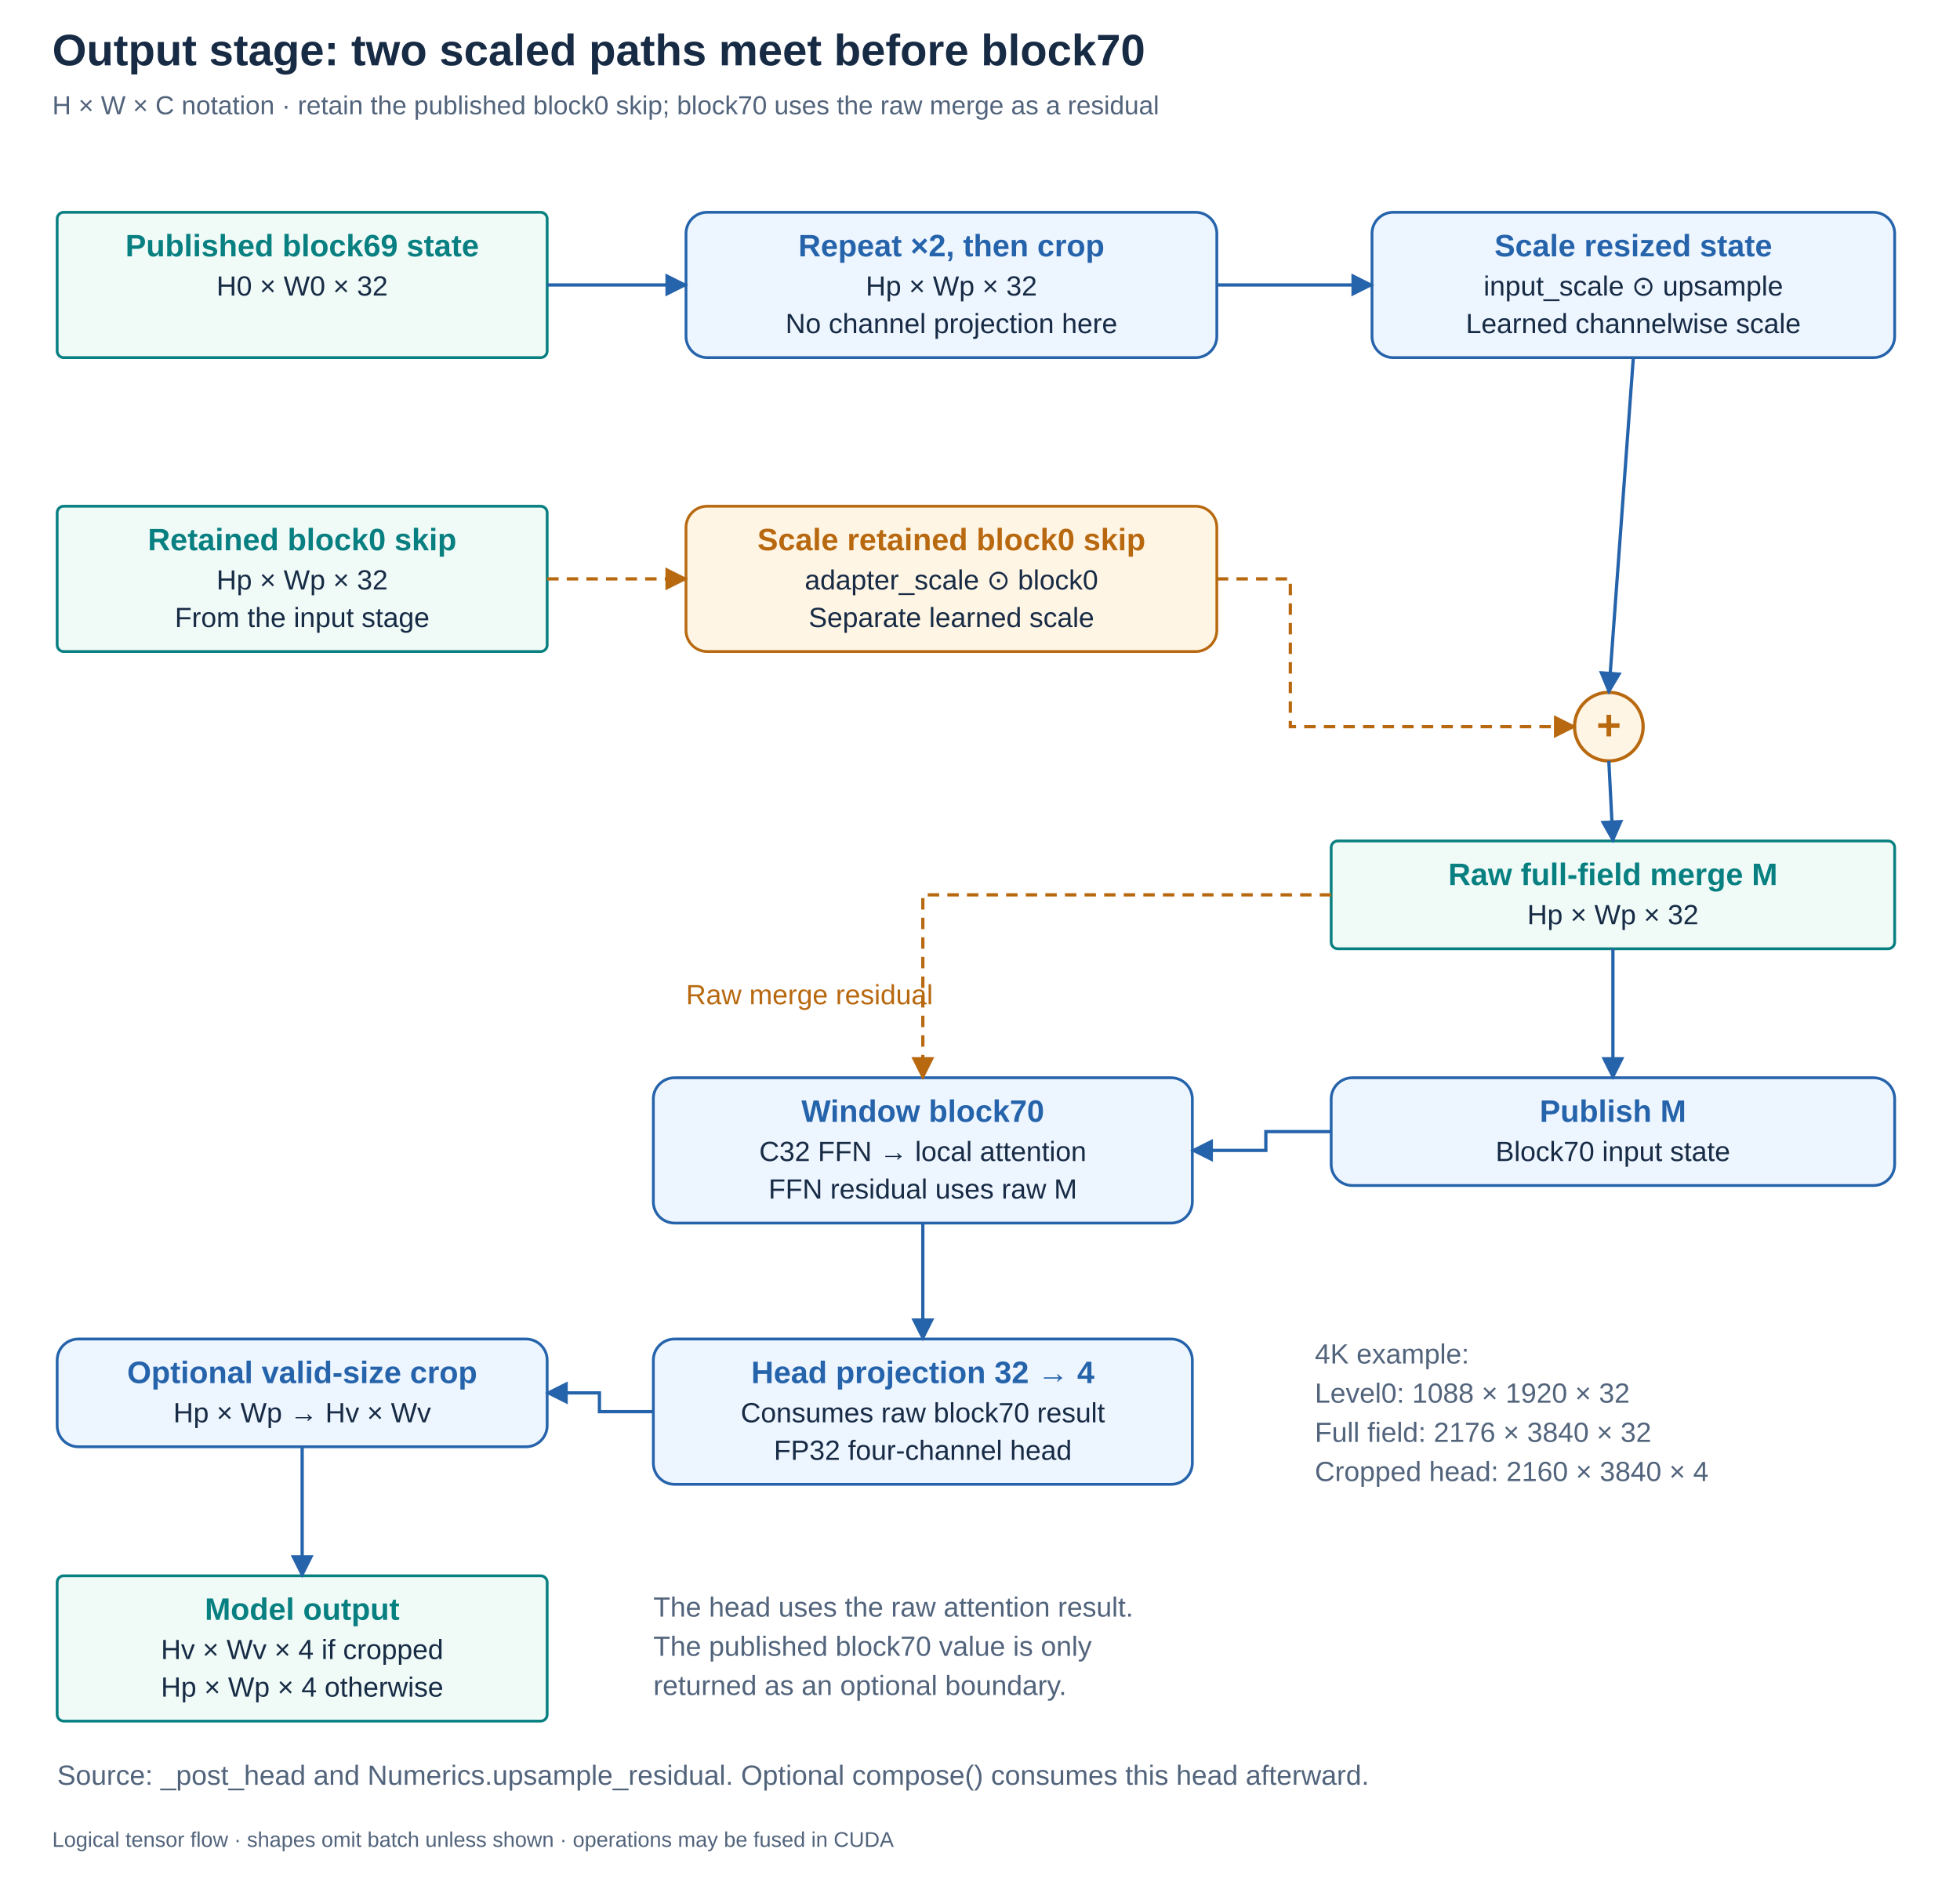
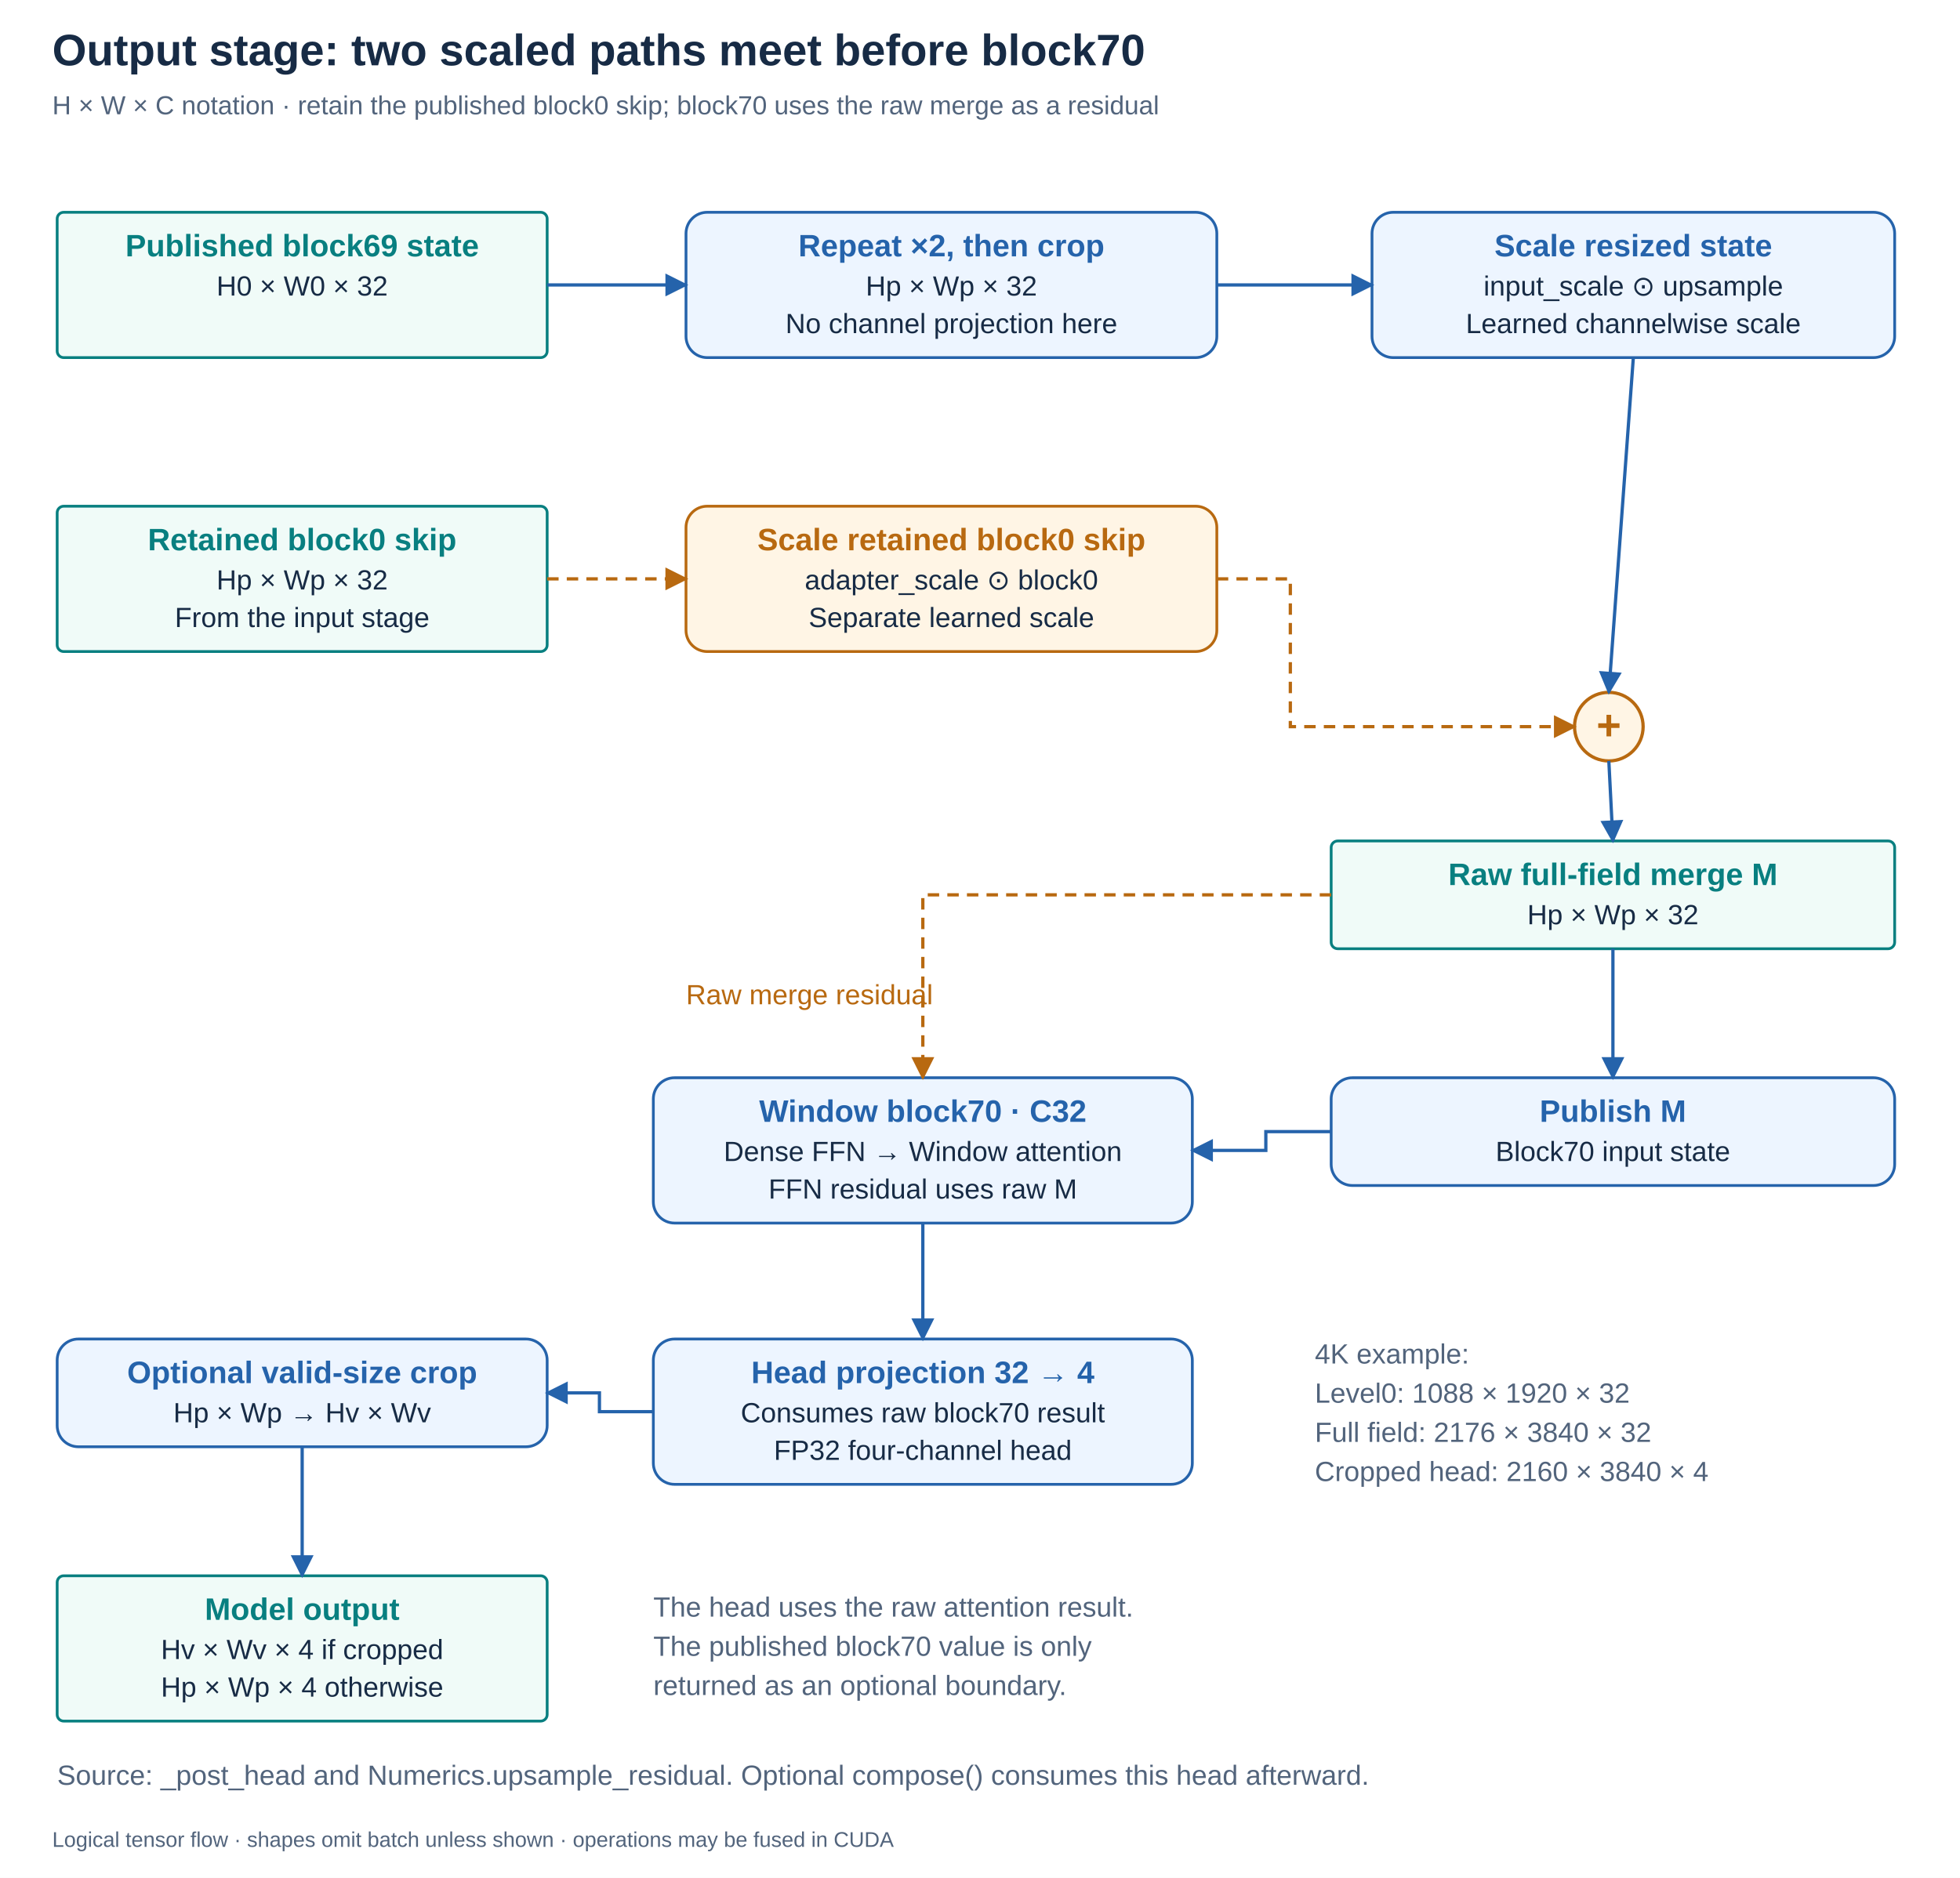
<svg xmlns="http://www.w3.org/2000/svg" width="1200" height="1150" viewBox="0 0 1200 1150" role="img" aria-labelledby="title desc">
  <defs>
    <marker id="arrow-flow" viewBox="0 0 10 10" refX="9" refY="5" markerWidth="7" markerHeight="7" orient="auto-start-reverse">
      <path d="M0 0 L10 5 L0 10 Z" fill="#2563ab" />
    </marker>
    <marker id="arrow-tensor" viewBox="0 0 10 10" refX="9" refY="5" markerWidth="7" markerHeight="7" orient="auto-start-reverse">
      <path d="M0 0 L10 5 L0 10 Z" fill="#087f80" />
    </marker>
    <marker id="arrow-skip" viewBox="0 0 10 10" refX="9" refY="5" markerWidth="7" markerHeight="7" orient="auto-start-reverse">
      <path d="M0 0 L10 5 L0 10 Z" fill="#b86910" />
    </marker>
    <marker id="arrow-attention" viewBox="0 0 10 10" refX="9" refY="5" markerWidth="7" markerHeight="7" orient="auto-start-reverse">
      <path d="M0 0 L10 5 L0 10 Z" fill="#7750aa" />
    </marker>
    <marker id="arrow-muted" viewBox="0 0 10 10" refX="9" refY="5" markerWidth="7" markerHeight="7" orient="auto-start-reverse">
      <path d="M0 0 L10 5 L0 10 Z" fill="#52647c" />
    </marker>
  </defs>
  <rect width="100%" height="100%" fill="white" />
  <text x="32" y="40" fill="#172b45" font-family="Segoe UI,Arial,sans-serif" font-size="27" font-weight="600" text-anchor="start">Output stage: two scaled paths meet before block70</text>
  <text x="32" y="70" fill="#52647c" font-family="Segoe UI,Arial,sans-serif" font-size="16" font-weight="400" text-anchor="start">H × W × C notation · retain the published block0 skip; block70 uses the raw merge as a residual</text>
  <rect x="35" y="130" width="300" height="89" rx="4" fill="#f0fbf8" stroke="#087f80" stroke-width="1.7" />
  <text x="185.0" y="157" fill="#087f80" font-family="Segoe UI,Arial,sans-serif" font-size="19" font-weight="600" text-anchor="middle">Published block69 state</text>
  <text x="185.0" y="181" fill="#172b45" font-family="Segoe UI,Arial,sans-serif" font-size="17" font-weight="400" text-anchor="middle">H0 × W0 × 32</text>
  <rect x="420" y="130" width="325" height="89" rx="13" fill="#edf5ff" stroke="#2563ab" stroke-width="1.7" />
  <text x="582.5" y="157" fill="#2563ab" font-family="Segoe UI,Arial,sans-serif" font-size="19" font-weight="600" text-anchor="middle">Repeat ×2, then crop</text>
  <text x="582.5" y="181" fill="#172b45" font-family="Segoe UI,Arial,sans-serif" font-size="17" font-weight="400" text-anchor="middle">Hp × Wp × 32</text>
  <text x="582.5" y="204" fill="#172b45" font-family="Segoe UI,Arial,sans-serif" font-size="17" font-weight="400" text-anchor="middle">No channel projection here</text>
  <rect x="840" y="130" width="320" height="89" rx="13" fill="#edf5ff" stroke="#2563ab" stroke-width="1.7" />
  <text x="1000.0" y="157" fill="#2563ab" font-family="Segoe UI,Arial,sans-serif" font-size="19" font-weight="600" text-anchor="middle">Scale resized state</text>
  <text x="1000.0" y="181" fill="#172b45" font-family="Segoe UI,Arial,sans-serif" font-size="17" font-weight="400" text-anchor="middle">input_scale ⊙ upsample</text>
  <text x="1000.0" y="204" fill="#172b45" font-family="Segoe UI,Arial,sans-serif" font-size="17" font-weight="400" text-anchor="middle">Learned channelwise scale</text>
  <path d="M 335,174.5 L 420,174.5" fill="none" stroke="#2563ab" stroke-width="2" marker-end="url(#arrow-flow)" />
  <path d="M 745,174.5 L 840,174.5" fill="none" stroke="#2563ab" stroke-width="2" marker-end="url(#arrow-flow)" />
  <rect x="35" y="310" width="300" height="89" rx="4" fill="#f0fbf8" stroke="#087f80" stroke-width="1.7" />
  <text x="185.0" y="337" fill="#087f80" font-family="Segoe UI,Arial,sans-serif" font-size="19" font-weight="600" text-anchor="middle">Retained block0 skip</text>
  <text x="185.0" y="361" fill="#172b45" font-family="Segoe UI,Arial,sans-serif" font-size="17" font-weight="400" text-anchor="middle">Hp × Wp × 32</text>
  <text x="185.0" y="384" fill="#172b45" font-family="Segoe UI,Arial,sans-serif" font-size="17" font-weight="400" text-anchor="middle">From the input stage</text>
  <rect x="420" y="310" width="325" height="89" rx="13" fill="#fff5e5" stroke="#b86910" stroke-width="1.7" />
  <text x="582.5" y="337" fill="#b86910" font-family="Segoe UI,Arial,sans-serif" font-size="19" font-weight="600" text-anchor="middle">Scale retained block0 skip</text>
  <text x="582.5" y="361" fill="#172b45" font-family="Segoe UI,Arial,sans-serif" font-size="17" font-weight="400" text-anchor="middle">adapter_scale ⊙ block0</text>
  <text x="582.5" y="384" fill="#172b45" font-family="Segoe UI,Arial,sans-serif" font-size="17" font-weight="400" text-anchor="middle">Separate learned scale</text>
  <path d="M 335,354.5 L 420,354.5" fill="none" stroke="#b86910" stroke-width="2" stroke-dasharray="7 5" marker-end="url(#arrow-skip)" />
  <circle cx="985" cy="445" r="21" fill="#fff5e5" stroke="#b86910" stroke-width="2" />
  <text x="985" y="453" fill="#b86910" font-family="Segoe UI,Arial,sans-serif" font-size="26" font-weight="600" text-anchor="middle">+</text>
  <path d="M 1000.0,219 L 985.0,424" fill="none" stroke="#2563ab" stroke-width="2" marker-end="url(#arrow-flow)" />
  <path d="M 745,354.5 L 790,354.5 L 790,445 L 964,445.0" fill="none" stroke="#b86910" stroke-width="2" stroke-dasharray="7 5" marker-end="url(#arrow-skip)" />
  <rect x="815" y="515" width="345" height="66" rx="4" fill="#f0fbf8" stroke="#087f80" stroke-width="1.7" />
  <text x="987.5" y="542" fill="#087f80" font-family="Segoe UI,Arial,sans-serif" font-size="19" font-weight="600" text-anchor="middle">Raw full-field merge M</text>
  <text x="987.5" y="566" fill="#172b45" font-family="Segoe UI,Arial,sans-serif" font-size="17" font-weight="400" text-anchor="middle">Hp × Wp × 32</text>
  <path d="M 985.0,466 L 987.5,515" fill="none" stroke="#2563ab" stroke-width="2" marker-end="url(#arrow-flow)" />
  <rect x="815" y="660" width="345" height="66" rx="13" fill="#edf5ff" stroke="#2563ab" stroke-width="1.7" />
  <text x="987.5" y="687" fill="#2563ab" font-family="Segoe UI,Arial,sans-serif" font-size="19" font-weight="600" text-anchor="middle">Publish M</text>
  <text x="987.5" y="711" fill="#172b45" font-family="Segoe UI,Arial,sans-serif" font-size="17" font-weight="400" text-anchor="middle">Block70 input state</text>
  <rect x="400" y="660" width="330" height="89" rx="13" fill="#edf5ff" stroke="#2563ab" stroke-width="1.7" />
-   <text x="565.0" y="687" fill="#2563ab" font-family="Segoe UI,Arial,sans-serif" font-size="19" font-weight="600" text-anchor="middle">Window block70</text>
-   <text x="565.0" y="711" fill="#172b45" font-family="Segoe UI,Arial,sans-serif" font-size="17" font-weight="400" text-anchor="middle">C32 FFN → local attention</text>
+   <text x="565.0" y="687" fill="#2563ab" font-family="Segoe UI,Arial,sans-serif" font-size="19" font-weight="600" text-anchor="middle">Window block70 · C32</text>
+   <text x="565.0" y="711" fill="#172b45" font-family="Segoe UI,Arial,sans-serif" font-size="17" font-weight="400" text-anchor="middle">Dense FFN → Window attention</text>
  <text x="565.0" y="734" fill="#172b45" font-family="Segoe UI,Arial,sans-serif" font-size="17" font-weight="400" text-anchor="middle">FFN residual uses raw M</text>
  <path d="M 987.5,581 L 987.5,660" fill="none" stroke="#2563ab" stroke-width="2" marker-end="url(#arrow-flow)" />
  <path d="M 815,693.0 L 775,693 L 775,704.5 L 730,704.5" fill="none" stroke="#2563ab" stroke-width="2" marker-end="url(#arrow-flow)" />
  <path d="M 815,548.0 L 565,548 L 565.0,660" fill="none" stroke="#b86910" stroke-width="2" stroke-dasharray="7 5" marker-end="url(#arrow-skip)" />
  <text x="420" y="615" fill="#b86910" font-family="Segoe UI,Arial,sans-serif" font-size="17" font-weight="400" text-anchor="start">Raw merge residual</text>
  <rect x="400" y="820" width="330" height="89" rx="13" fill="#edf5ff" stroke="#2563ab" stroke-width="1.7" />
  <text x="565.0" y="847" fill="#2563ab" font-family="Segoe UI,Arial,sans-serif" font-size="19" font-weight="600" text-anchor="middle">Head projection 32 → 4</text>
  <text x="565.0" y="871" fill="#172b45" font-family="Segoe UI,Arial,sans-serif" font-size="17" font-weight="400" text-anchor="middle">Consumes raw block70 result</text>
  <text x="565.0" y="894" fill="#172b45" font-family="Segoe UI,Arial,sans-serif" font-size="17" font-weight="400" text-anchor="middle">FP32 four-channel head</text>
  <path d="M 565.0,749 L 565.0,820" fill="none" stroke="#2563ab" stroke-width="2" marker-end="url(#arrow-flow)" />
  <rect x="35" y="820" width="300" height="66" rx="13" fill="#edf5ff" stroke="#2563ab" stroke-width="1.7" />
  <text x="185.0" y="847" fill="#2563ab" font-family="Segoe UI,Arial,sans-serif" font-size="19" font-weight="600" text-anchor="middle">Optional valid-size crop</text>
  <text x="185.0" y="871" fill="#172b45" font-family="Segoe UI,Arial,sans-serif" font-size="17" font-weight="400" text-anchor="middle">Hp × Wp → Hv × Wv</text>
  <path d="M 400,864.5 L 367,864.5 L 367,853 L 335,853.0" fill="none" stroke="#2563ab" stroke-width="2" marker-end="url(#arrow-flow)" />
  <rect x="35" y="965" width="300" height="89" rx="4" fill="#f0fbf8" stroke="#087f80" stroke-width="1.7" />
  <text x="185.0" y="992" fill="#087f80" font-family="Segoe UI,Arial,sans-serif" font-size="19" font-weight="600" text-anchor="middle">Model output</text>
  <text x="185.0" y="1016" fill="#172b45" font-family="Segoe UI,Arial,sans-serif" font-size="17" font-weight="400" text-anchor="middle">Hv × Wv × 4 if cropped</text>
  <text x="185.0" y="1039" fill="#172b45" font-family="Segoe UI,Arial,sans-serif" font-size="17" font-weight="400" text-anchor="middle">Hp × Wp × 4 otherwise</text>
  <path d="M 185.0,886 L 185.0,965" fill="none" stroke="#2563ab" stroke-width="2" marker-end="url(#arrow-flow)" />
  <text x="805" y="835" fill="#52647c" font-family="Segoe UI,Arial,sans-serif" font-size="17" font-weight="400" text-anchor="start">4K example:</text>
  <text x="805" y="859" fill="#52647c" font-family="Segoe UI,Arial,sans-serif" font-size="17" font-weight="400" text-anchor="start">Level0: 1088 × 1920 × 32</text>
  <text x="805" y="883" fill="#52647c" font-family="Segoe UI,Arial,sans-serif" font-size="17" font-weight="400" text-anchor="start">Full field: 2176 × 3840 × 32</text>
  <text x="805" y="907" fill="#52647c" font-family="Segoe UI,Arial,sans-serif" font-size="17" font-weight="400" text-anchor="start">Cropped head: 2160 × 3840 × 4</text>
  <text x="400" y="990" fill="#52647c" font-family="Segoe UI,Arial,sans-serif" font-size="17" font-weight="400" text-anchor="start">The head uses the raw attention result.</text>
  <text x="400" y="1014" fill="#52647c" font-family="Segoe UI,Arial,sans-serif" font-size="17" font-weight="400" text-anchor="start">The published block70 value is only</text>
  <text x="400" y="1038" fill="#52647c" font-family="Segoe UI,Arial,sans-serif" font-size="17" font-weight="400" text-anchor="start">returned as an optional boundary.</text>
  <text x="35" y="1093" fill="#52647c" font-family="Segoe UI,Arial,sans-serif" font-size="17" font-weight="400" text-anchor="start">Source: _post_head and Numerics.upsample_residual. Optional compose() consumes this head afterward.</text>
  <text x="32" y="1131" fill="#52647c" font-family="Segoe UI,Arial,sans-serif" font-size="13" font-weight="400" text-anchor="start">Logical tensor flow · shapes omit batch unless shown · operations may be fused in CUDA</text>
</svg>
